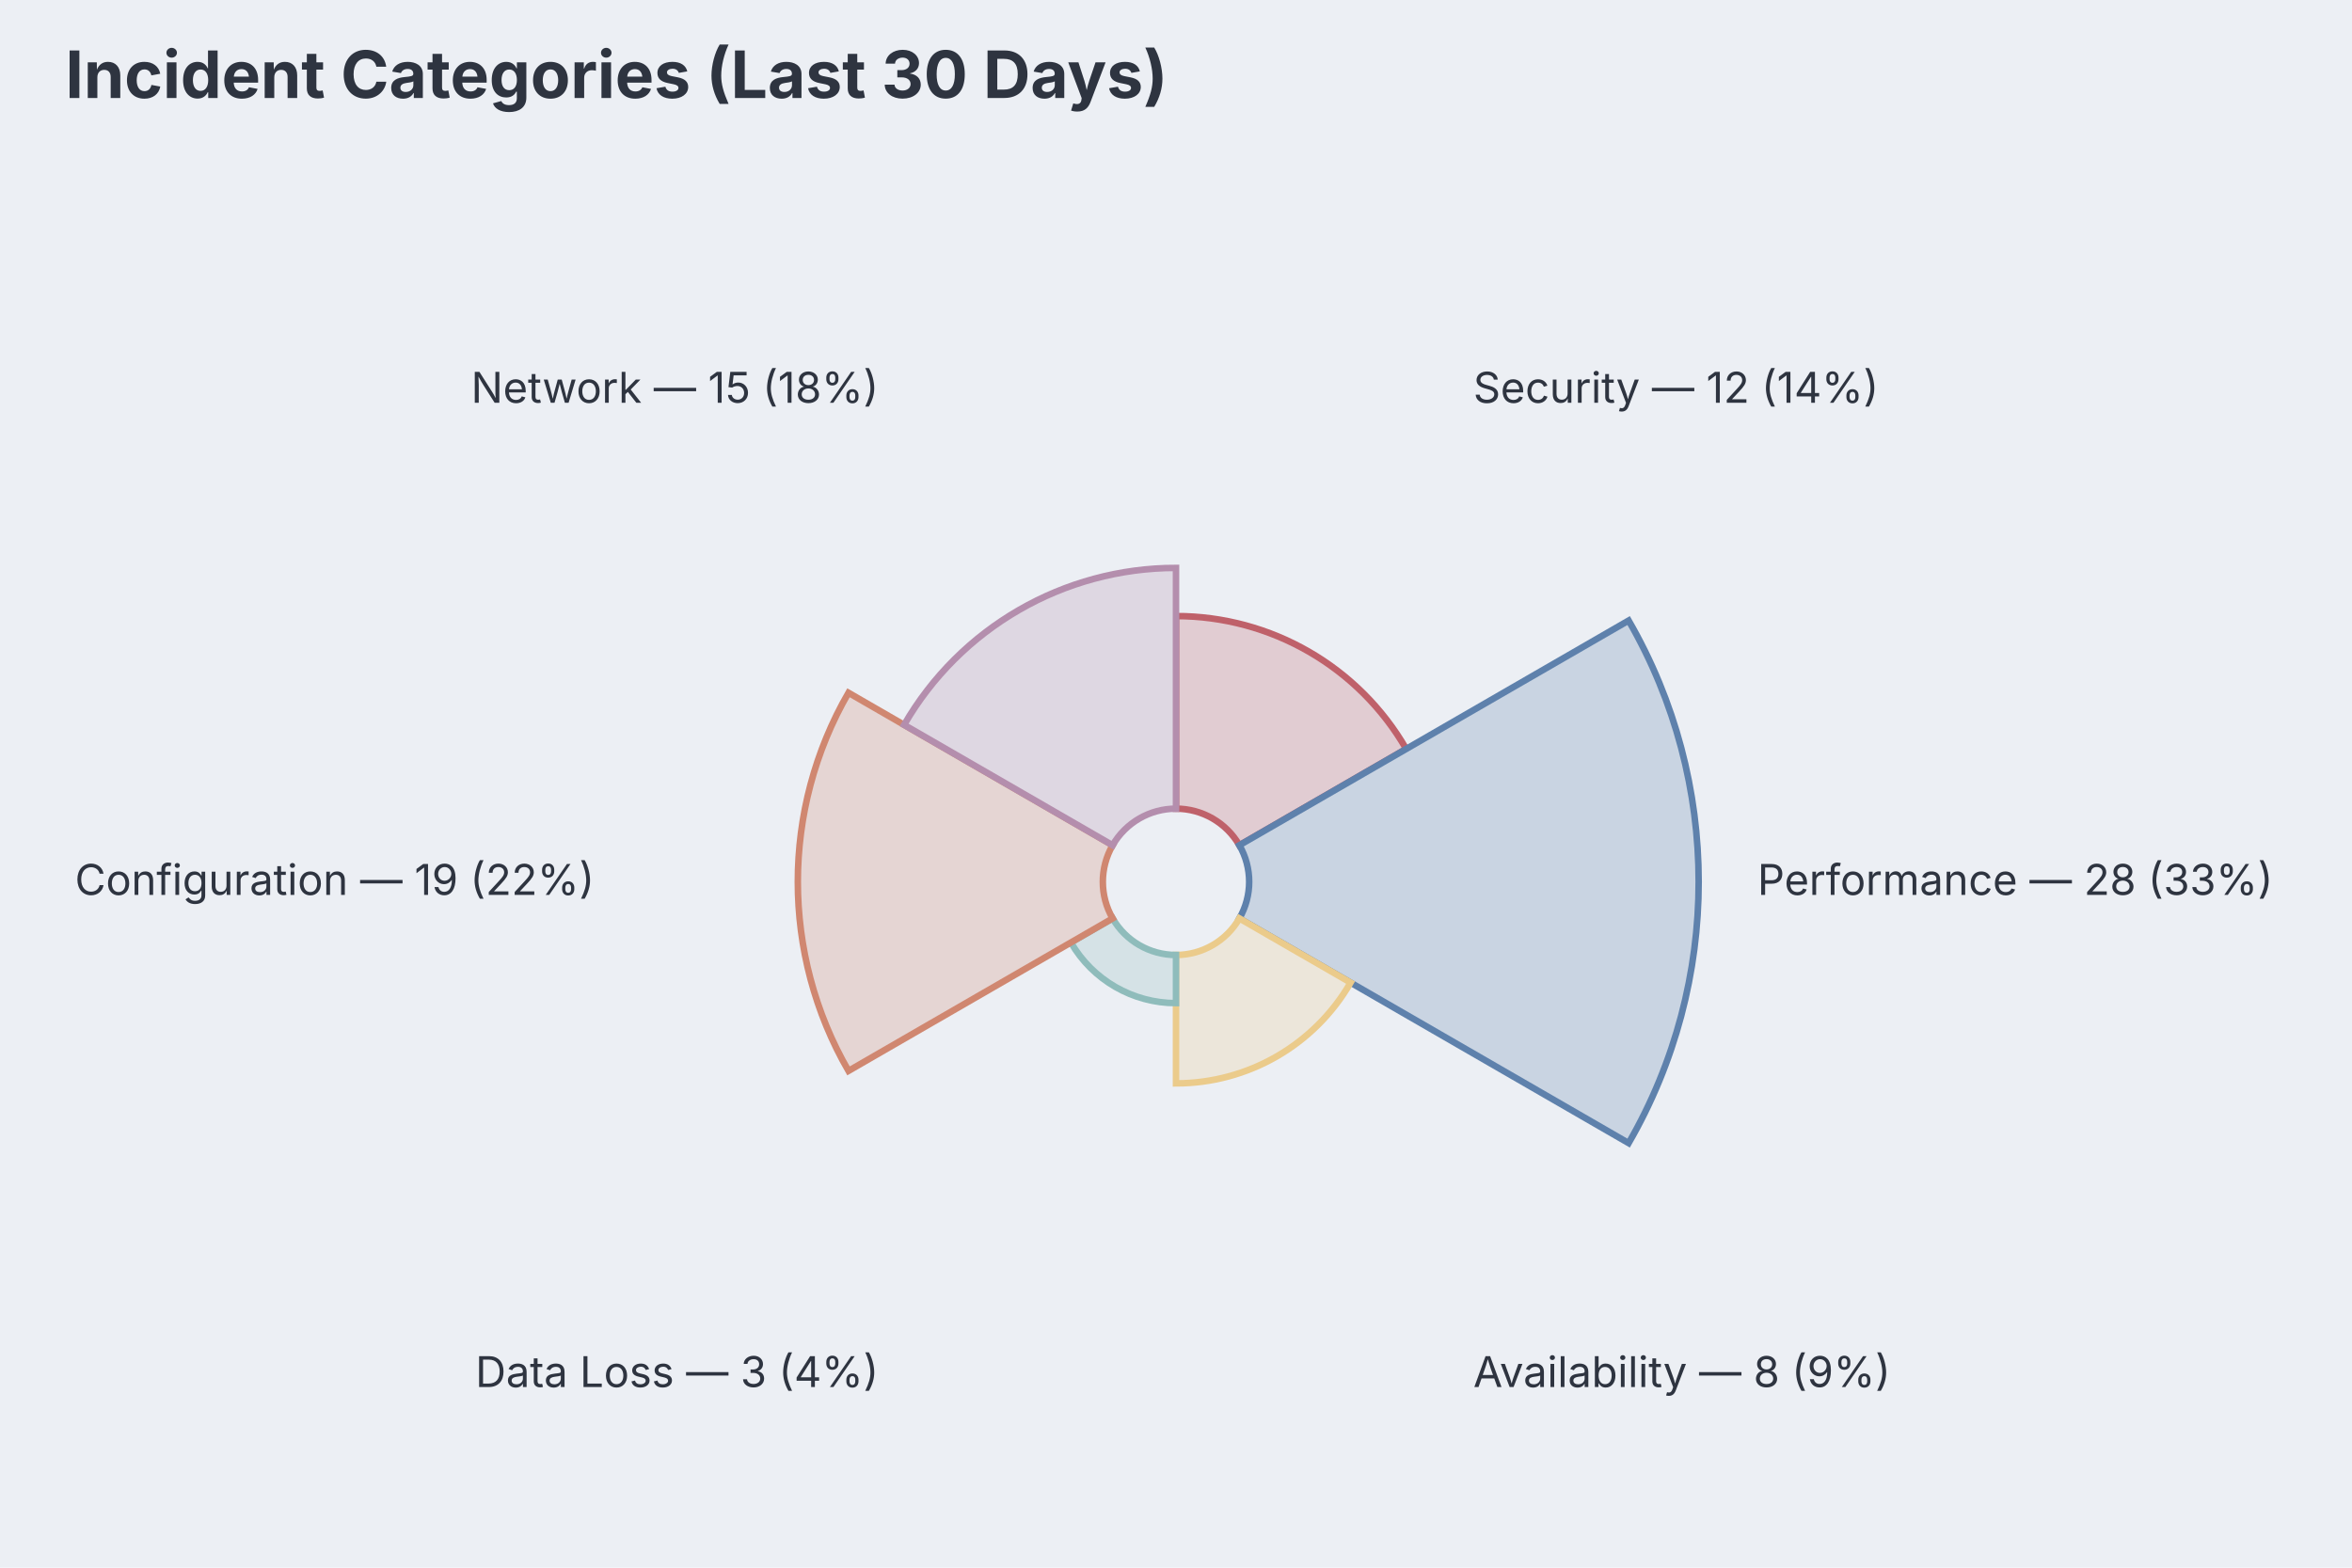
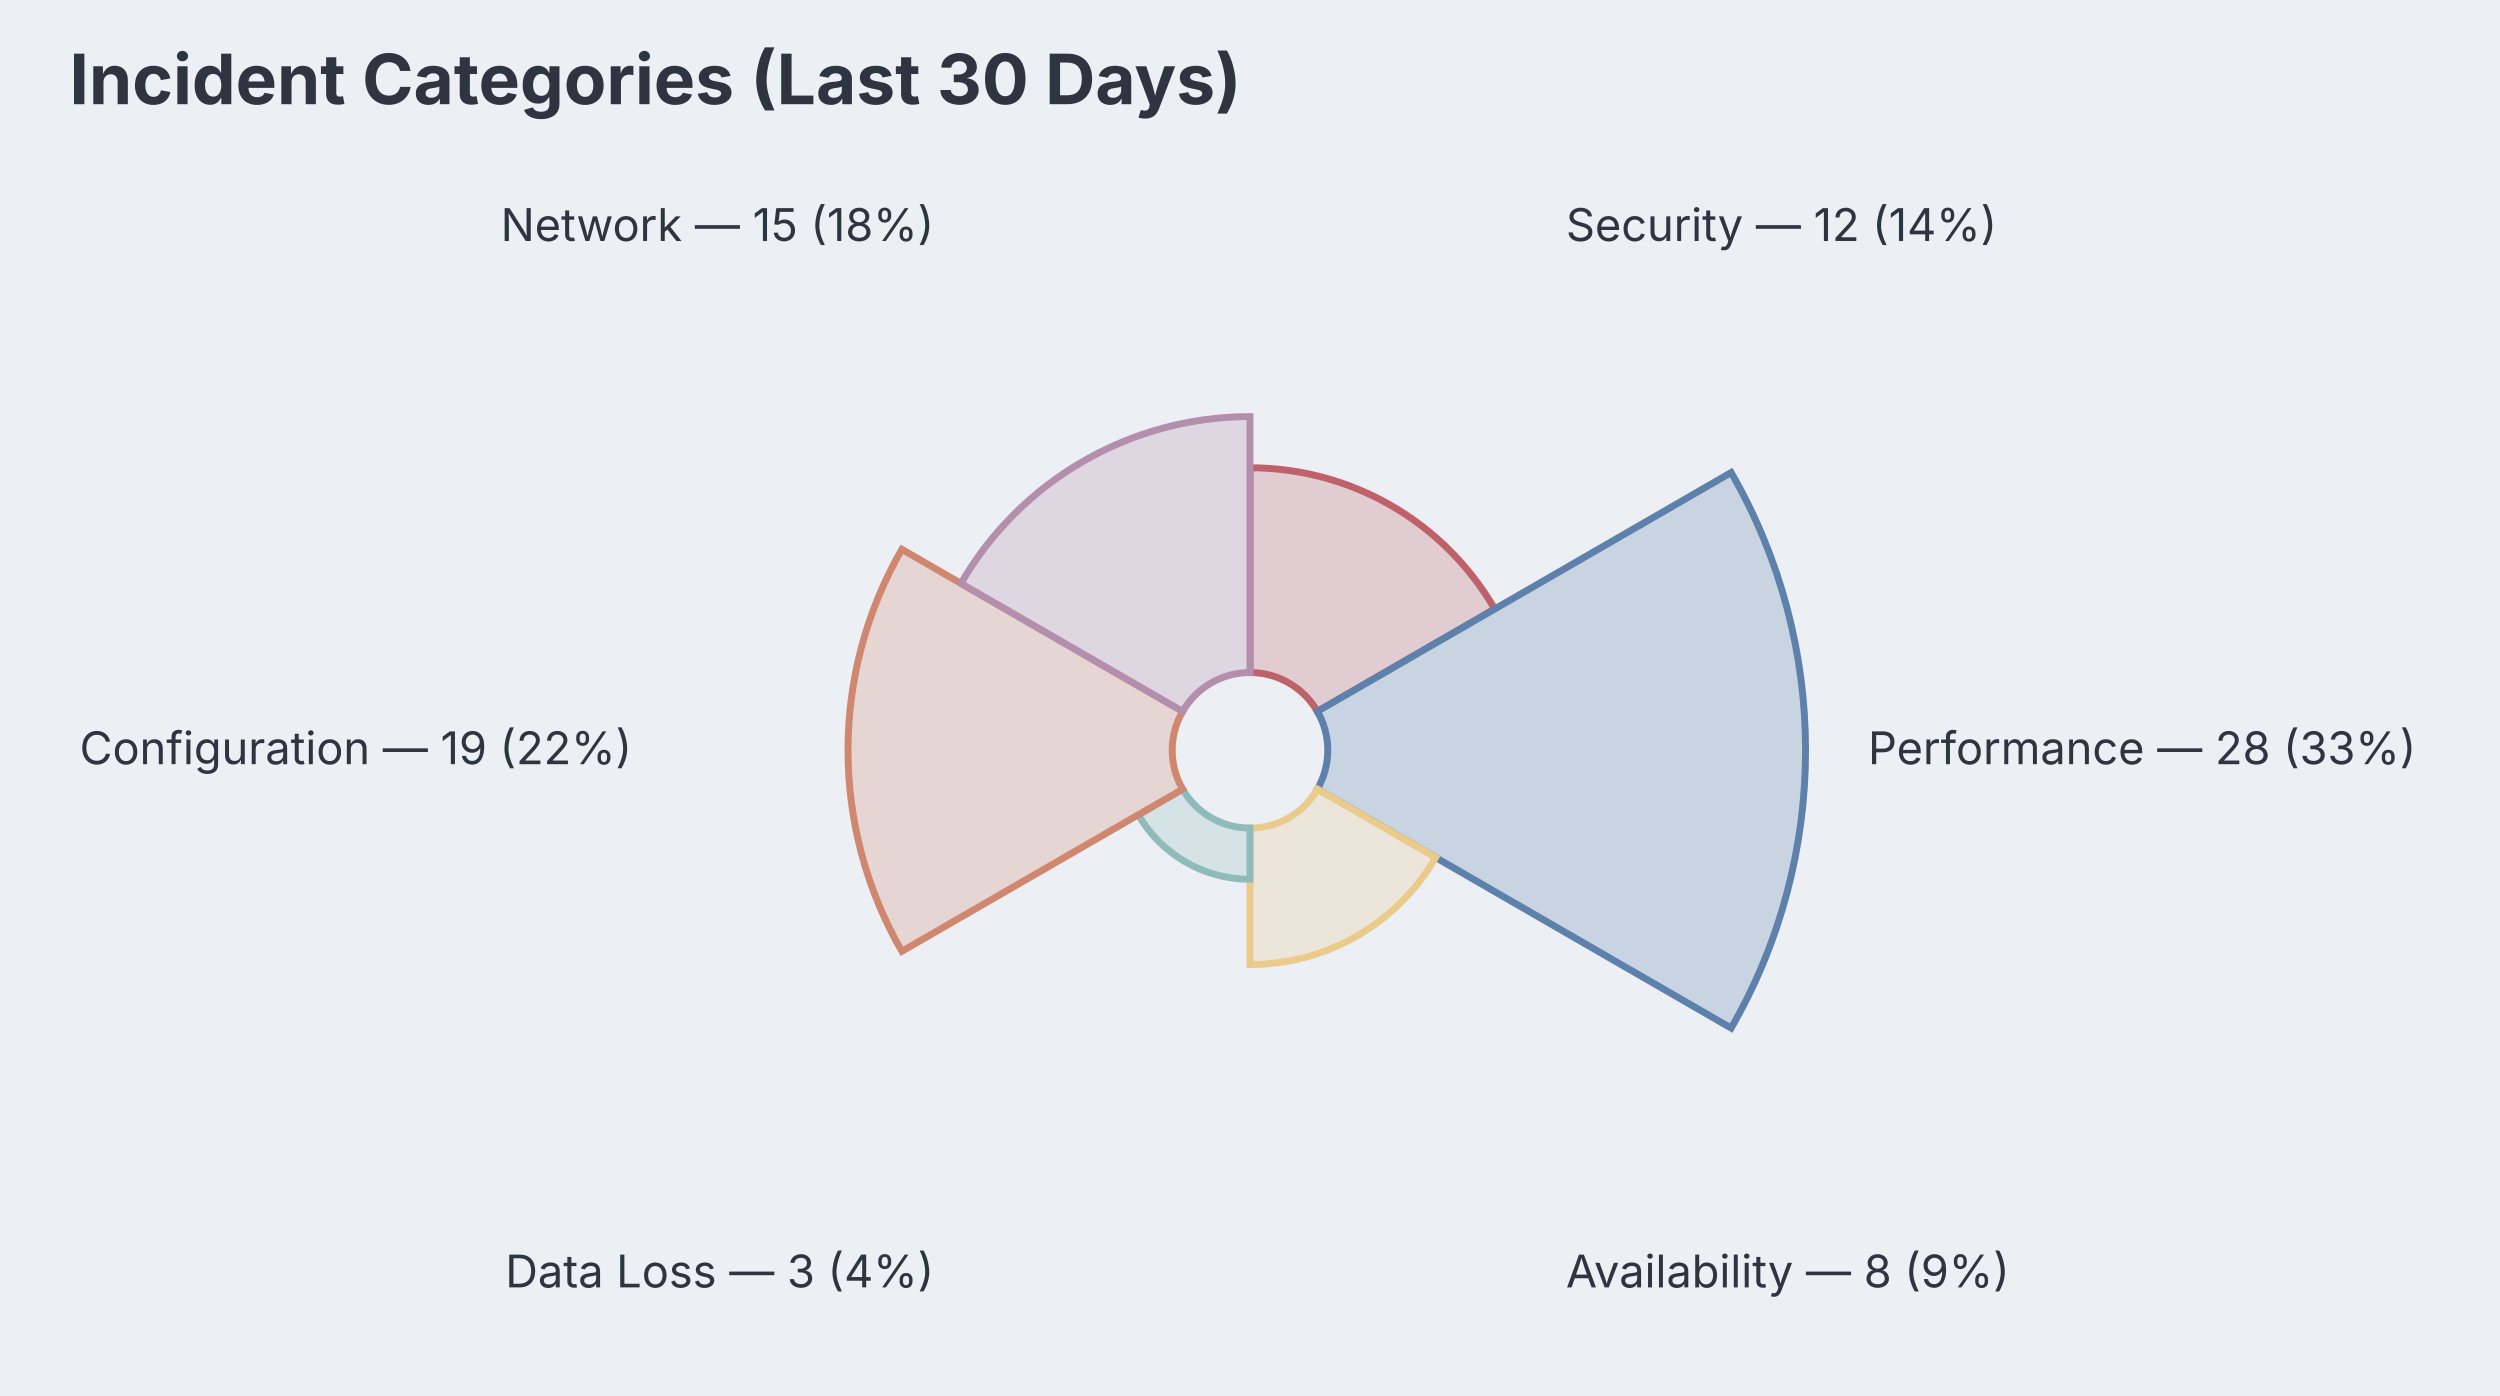
- <svg xmlns="http://www.w3.org/2000/svg" aria-describedby="dgmo-desc-721c9c16" role="img" aria-label="Incident Categories (Last 30 Days) — Polar-area diagram" width="720" height="480" viewBox="0 0 720 480" style="background: rgb(236, 239, 244); font-family: Inter, system-ui, Avenir, Helvetica, Arial, sans-serif;">
+ <svg xmlns="http://www.w3.org/2000/svg" aria-describedby="dgmo-desc-721c9c16" role="img" aria-label="Incident Categories (Last 30 Days) — Polar-area diagram" width="720" height="402" viewBox="0 0 720 402" style="background: rgb(236, 239, 244); font-family: Inter, system-ui, Avenir, Helvetica, Arial, sans-serif;">
  <style>.dgmo-datum:hover{filter:saturate(1.4) brightness(1.06)}.dgmo-datum{transition:filter .12s ease, opacity .12s ease}@media (hover:hover){svg:has(.dgmo-datum[data-emph-key="Security"]:hover) .dgmo-datum:not([data-emph-key="Security"]){opacity:0.18}svg:has(.dgmo-datum[data-emph-key="Performance"]:hover) .dgmo-datum:not([data-emph-key="Performance"]){opacity:0.18}svg:has(.dgmo-datum[data-emph-key="Availability"]:hover) .dgmo-datum:not([data-emph-key="Availability"]){opacity:0.18}svg:has(.dgmo-datum[data-emph-key="Data Loss"]:hover) .dgmo-datum:not([data-emph-key="Data Loss"]){opacity:0.18}svg:has(.dgmo-datum[data-emph-key="Configuration"]:hover) .dgmo-datum:not([data-emph-key="Configuration"]){opacity:0.18}svg:has(.dgmo-datum[data-emph-key="Network"]:hover) .dgmo-datum:not([data-emph-key="Network"]){opacity:0.18}svg:has([data-legend-entry="security"]:hover) .dgmo-datum:not([data-emph-key="Security"]){opacity:0.18}svg:has(.dgmo-datum[data-emph-key="Security"]:hover):has([data-legend-entry="security"]) [data-legend-entry]:not([data-legend-entry="security"]){opacity:0.18}svg:has([data-legend-entry="performance"]:hover) .dgmo-datum:not([data-emph-key="Performance"]){opacity:0.18}svg:has(.dgmo-datum[data-emph-key="Performance"]:hover):has([data-legend-entry="performance"]) [data-legend-entry]:not([data-legend-entry="performance"]){opacity:0.18}svg:has([data-legend-entry="availability"]:hover) .dgmo-datum:not([data-emph-key="Availability"]){opacity:0.18}svg:has(.dgmo-datum[data-emph-key="Availability"]:hover):has([data-legend-entry="availability"]) [data-legend-entry]:not([data-legend-entry="availability"]){opacity:0.18}svg:has([data-legend-entry="data loss"]:hover) .dgmo-datum:not([data-emph-key="Data Loss"]){opacity:0.18}svg:has(.dgmo-datum[data-emph-key="Data Loss"]:hover):has([data-legend-entry="data loss"]) [data-legend-entry]:not([data-legend-entry="data loss"]){opacity:0.18}svg:has([data-legend-entry="configuration"]:hover) .dgmo-datum:not([data-emph-key="Configuration"]){opacity:0.18}svg:has(.dgmo-datum[data-emph-key="Configuration"]:hover):has([data-legend-entry="configuration"]) [data-legend-entry]:not([data-legend-entry="configuration"]){opacity:0.18}svg:has([data-legend-entry="network"]:hover) .dgmo-datum:not([data-emph-key="Network"]){opacity:0.18}svg:has(.dgmo-datum[data-emph-key="Network"]:hover):has([data-legend-entry="network"]) [data-legend-entry]:not([data-legend-entry="network"]){opacity:0.18}}</style>
-   <rect class="dgmo-canvas-bg" x="0" y="0" width="720" height="480" fill="#eceff4" />
+   <rect class="dgmo-canvas-bg" x="0" y="0" width="720" height="402" fill="#eceff4" />
  <text class="chart-title" x="20" y="30" text-anchor="start" fill="#2e3440" font-size="20" font-weight="bold" style="cursor: default;" data-line-number="1">Incident Categories (Last 30 Days)</text>
-   <g transform="translate(360,270)">
+   <g transform="translate(360,216.0884)">
    <path d="M0,-81.371A81.371,81.371,0,0,1,70.47,-40.686L19.399,-11.2A22.4,22.4,0,0,0,0,-22.4Z" fill="#e1ccd2" stroke="#bf616a" stroke-width="2" class="dgmo-datum" data-line-number="3" data-emph-key="Security" data-name="Security" data-value="12 (14%)" data-color="#bf616a" />
    <text x="91" y="-146.688" text-anchor="start" fill="#2e3440" font-size="13" font-family="Inter, system-ui, Avenir, Helvetica, Arial, sans-serif">Security — 12 (14%)</text>
    <path d="M138.564,-80A160,160,0,0,1,138.564,80L19.399,11.2A22.4,22.4,0,0,0,19.399,-11.2Z" fill="#c9d4e2" stroke="#5e81ac" stroke-width="2" class="dgmo-datum" data-line-number="4" data-emph-key="Performance" data-name="Performance" data-value="28 (33%)" data-color="#5e81ac" />
    <text x="178" y="4" text-anchor="start" fill="#2e3440" font-size="13" font-family="Inter, system-ui, Avenir, Helvetica, Arial, sans-serif">Performance — 28 (33%)</text>
    <path d="M53.446,30.857A61.714,61.714,0,0,1,0,61.714L0,22.4A22.4,22.4,0,0,0,19.399,11.2Z" fill="#ece6da" stroke="#ebcb8b" stroke-width="2" class="dgmo-datum" data-line-number="5" data-emph-key="Availability" data-name="Availability" data-value="8 (9%)" data-color="#ebcb8b" />
    <text x="91" y="154.688" text-anchor="start" fill="#2e3440" font-size="13" font-family="Inter, system-ui, Avenir, Helvetica, Arial, sans-serif">Availability — 8 (9%)</text>
    <path d="M0,37.143A37.143,37.143,0,0,1,-32.167,18.571L-19.399,11.2A22.4,22.4,0,0,0,0,22.4Z" fill="#d5e2e6" stroke="#8fbcbb" stroke-width="2" class="dgmo-datum" data-line-number="6" data-emph-key="Data Loss" data-name="Data Loss" data-value="3 (4%)" data-color="#8fbcbb" />
    <text x="-91" y="154.688" text-anchor="end" fill="#2e3440" font-size="13" font-family="Inter, system-ui, Avenir, Helvetica, Arial, sans-serif">Data Loss — 3 (4%)</text>
    <path d="M-100.261,57.886A115.771,115.771,0,0,1,-100.261,-57.886L-19.399,-11.2A22.4,22.4,0,0,0,-19.399,11.2Z" fill="#e5d5d3" stroke="#d08770" stroke-width="2" class="dgmo-datum" data-line-number="7" data-emph-key="Configuration" data-name="Configuration" data-value="19 (22%)" data-color="#d08770" />
    <text x="-178" y="4" text-anchor="end" fill="#2e3440" font-size="13" font-family="Inter, system-ui, Avenir, Helvetica, Arial, sans-serif">Configuration — 19 (22%)</text>
    <path d="M-83.237,-48.057A96.114,96.114,0,0,1,0,-96.114L0,-22.4A22.4,22.4,0,0,0,-19.399,-11.2Z" fill="#ded7e2" stroke="#b48ead" stroke-width="2" class="dgmo-datum" data-line-number="8" data-emph-key="Network" data-name="Network" data-value="15 (18%)" data-color="#b48ead" />
    <text x="-91" y="-146.688" text-anchor="end" fill="#2e3440" font-size="13" font-family="Inter, system-ui, Avenir, Helvetica, Arial, sans-serif">Network — 15 (18%)</text>
  </g>
</svg>
